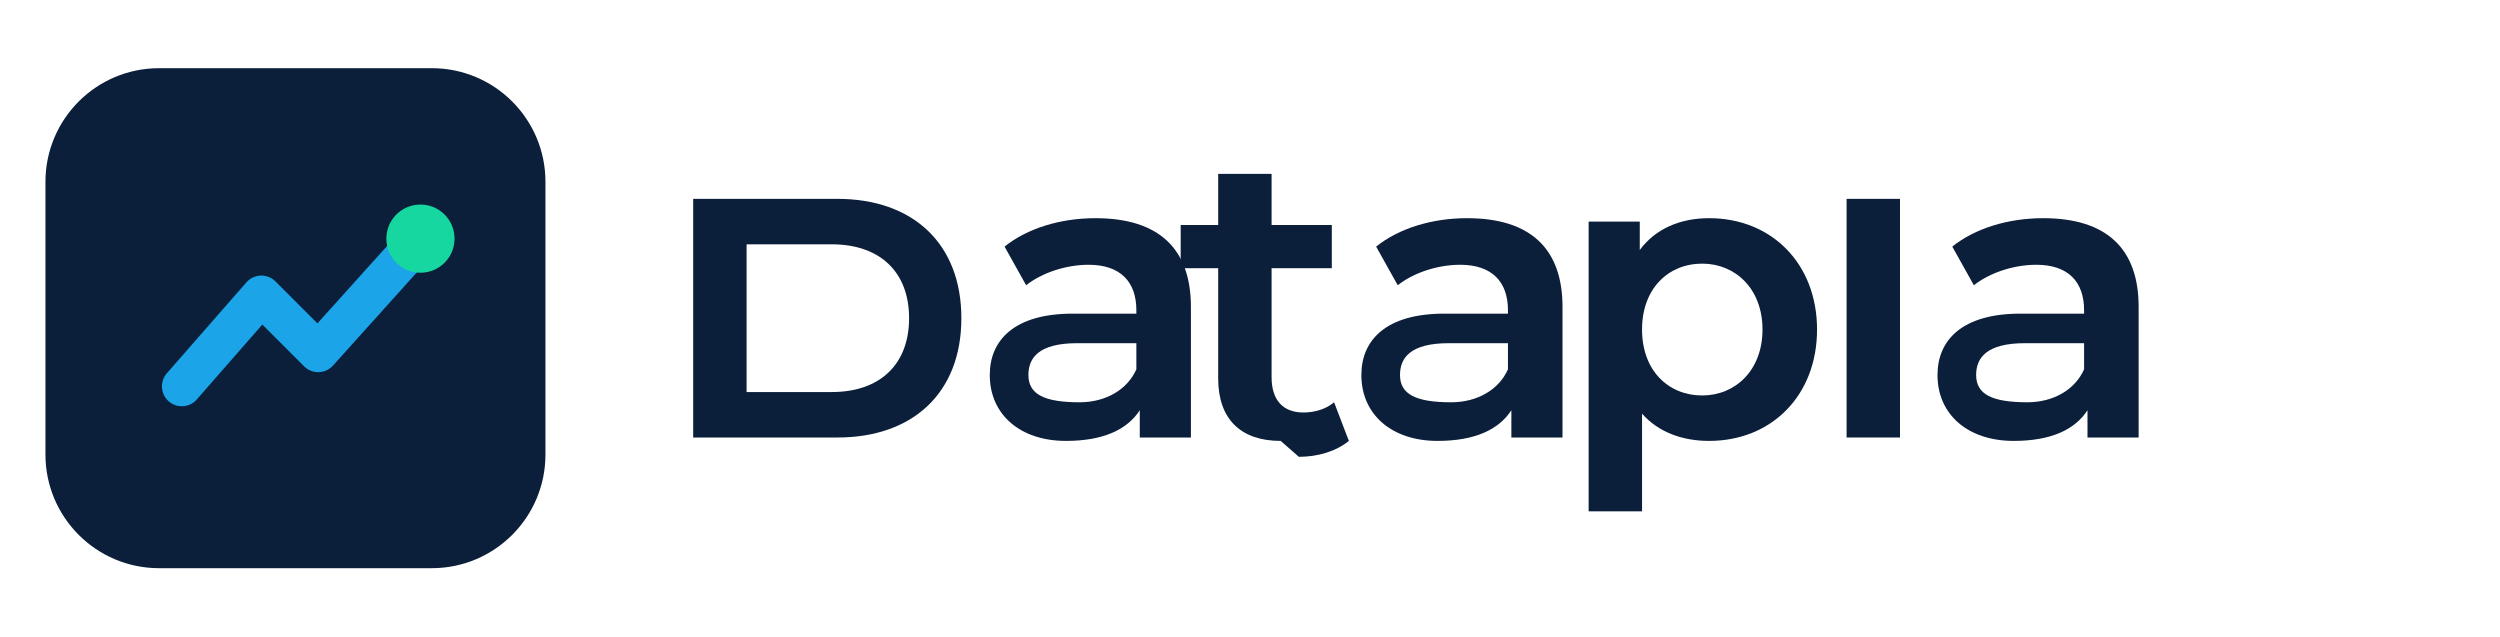
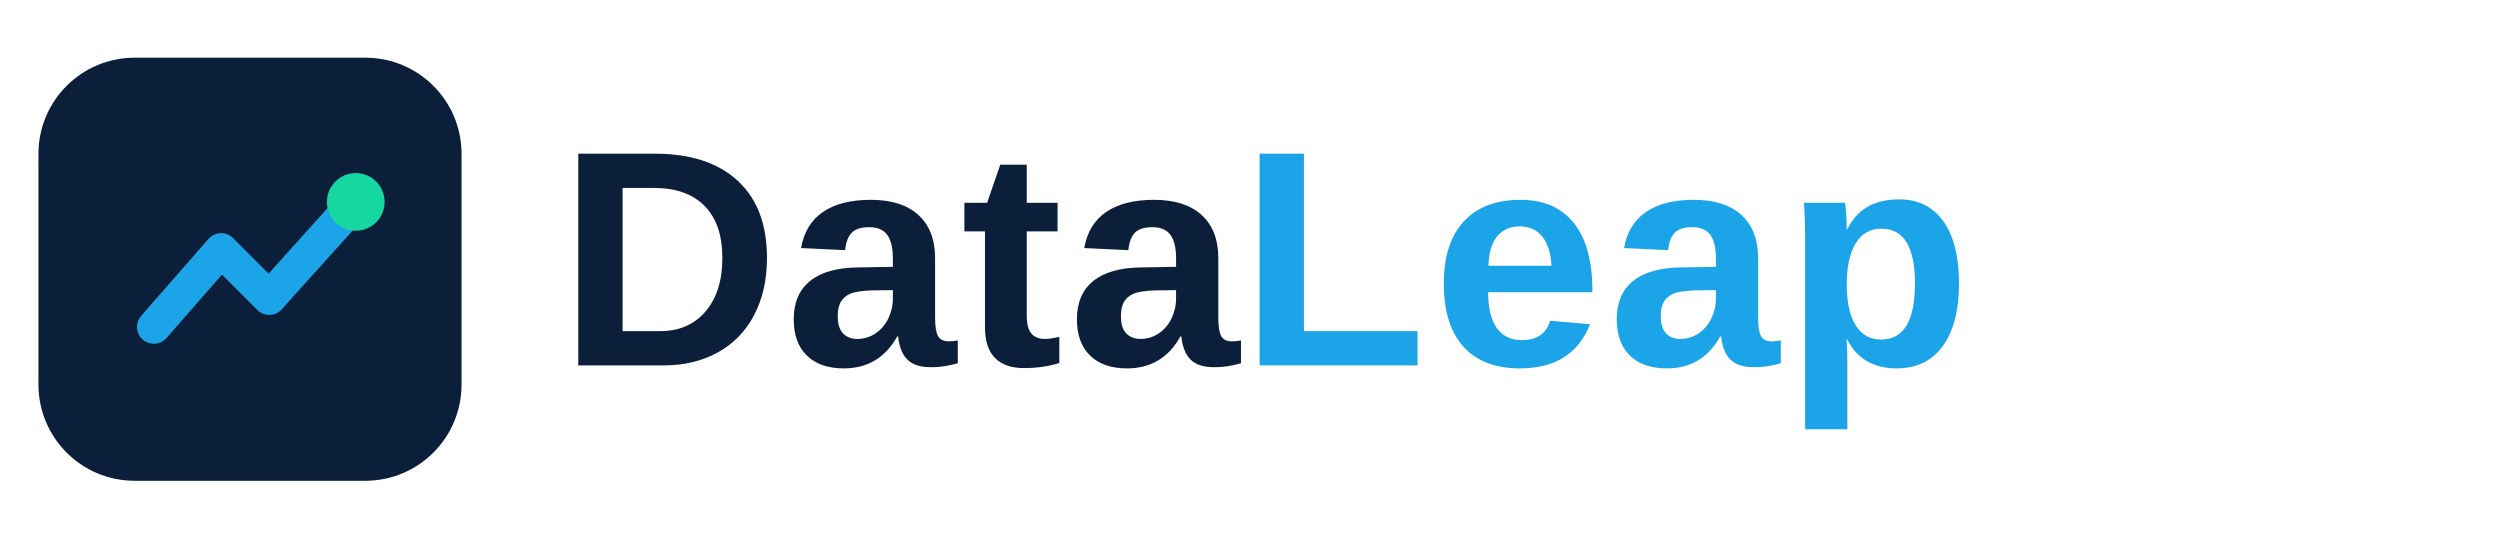
- <svg xmlns="http://www.w3.org/2000/svg" width="220" height="56" viewBox="0 0 220 56" fill="none" role="img" aria-labelledby="title desc">
-   <rect width="220" height="56" rx="10" fill="transparent" />
+ <svg xmlns="http://www.w3.org/2000/svg" width="260" height="56" viewBox="0 0 260 56" fill="none" role="img" aria-labelledby="title desc">
  <g transform="translate(4 6)">
    <rect x="0" y="0" width="44" height="44" rx="10" fill="#0B1F3A" />
    <path d="M12 28L19 20L24 25L33 15" stroke="#1BA5E8" stroke-width="3.5" stroke-linecap="round" stroke-linejoin="round" />
    <circle cx="33" cy="15" r="3" fill="#17D7A0" />
  </g>
-   <g fill="#0B1F3A">
-     <path d="M61 17.5H73.7C80.3 17.5 84.6 21.4 84.6 28C84.6 34.6 80.3 38.5 73.7 38.5H61V17.5ZM73.2 34.5C77.4 34.5 80 32.1 80 28C80 23.9 77.4 21.5 73.2 21.5H65.7V34.5H73.2Z" />
-     <path d="M93.8 38.8C89.8 38.8 87.1 36.5 87.1 33C87.1 29.9 89.3 27.6 94.4 27.6H100V27.3C100 24.8 98.6 23.3 95.8 23.3C93.8 23.3 91.7 24 90.3 25.1L88.4 21.7C90.4 20.1 93.3 19.2 96.4 19.2C102 19.2 104.8 21.9 104.8 27V38.5H100.3V36.1C99.2 37.8 97.1 38.8 93.8 38.8ZM95 35.4C97.3 35.4 99.2 34.3 100 32.5V30.2H94.8C91.4 30.2 90.5 31.5 90.5 33C90.5 34.7 91.9 35.4 95 35.4Z" />
-     <path d="M112.7 38.8C109.2 38.8 107.2 36.9 107.2 33.3V23.6H103.9V19.8H107.2V15.3H111.9V19.8H117.2V23.6H111.9V33.2C111.9 35.2 112.9 36.3 114.7 36.3C115.7 36.3 116.7 36 117.4 35.4L118.7 38.8C117.6 39.7 116 40.2 114.3 40.2L112.7 38.8Z" />
-     <path d="M126.5 38.8C122.5 38.8 119.8 36.5 119.8 33C119.8 29.9 122 27.6 127.1 27.6H132.7V27.3C132.7 24.8 131.3 23.3 128.5 23.3C126.5 23.3 124.4 24 123 25.1L121.1 21.7C123.1 20.1 126 19.2 129.1 19.2C134.7 19.2 137.5 21.9 137.5 27V38.5H133V36.1C131.9 37.8 129.8 38.8 126.5 38.8ZM127.7 35.4C130 35.4 131.9 34.3 132.7 32.5V30.2H127.5C124.1 30.2 123.2 31.5 123.2 33C123.2 34.7 124.6 35.4 127.7 35.4Z" />
-     <path d="M150.4 19.2C155.9 19.2 159.9 23.2 159.9 29C159.9 34.8 155.9 38.8 150.4 38.8C148 38.8 145.9 38 144.5 36.4V45H139.8V19.5H144.3V22C145.7 20.1 147.9 19.2 150.4 19.2ZM149.8 34.8C152.7 34.8 155.1 32.6 155.1 29C155.1 25.4 152.7 23.2 149.8 23.2C146.8 23.2 144.5 25.4 144.5 29C144.5 32.6 146.8 34.8 149.8 34.8Z" />
-     <path d="M162.5 17.5H167.2V38.5H162.5V17.5Z" />
-     <path d="M177.2 38.8C173.2 38.8 170.5 36.5 170.5 33C170.5 29.9 172.7 27.6 177.8 27.6H183.4V27.3C183.4 24.8 182 23.3 179.2 23.3C177.2 23.3 175.1 24 173.7 25.1L171.8 21.7C173.8 20.1 176.7 19.2 179.8 19.2C185.4 19.2 188.2 21.9 188.2 27V38.5H183.7V36.1C182.6 37.8 180.5 38.8 177.2 38.8ZM178.4 35.4C180.7 35.4 182.6 34.3 183.4 32.5V30.2H178.2C174.8 30.2 173.9 31.5 173.9 33C173.9 34.7 175.3 35.4 178.4 35.4Z" />
-   </g>
+   <text x="58" y="38" font-family="Poppins, Raleway, Arial, sans-serif" font-weight="700" font-size="32" fill="#0B1F3A" letter-spacing="0.5">Data<tspan fill="#1BA5E8">Leap</tspan>
+   </text>
</svg>
